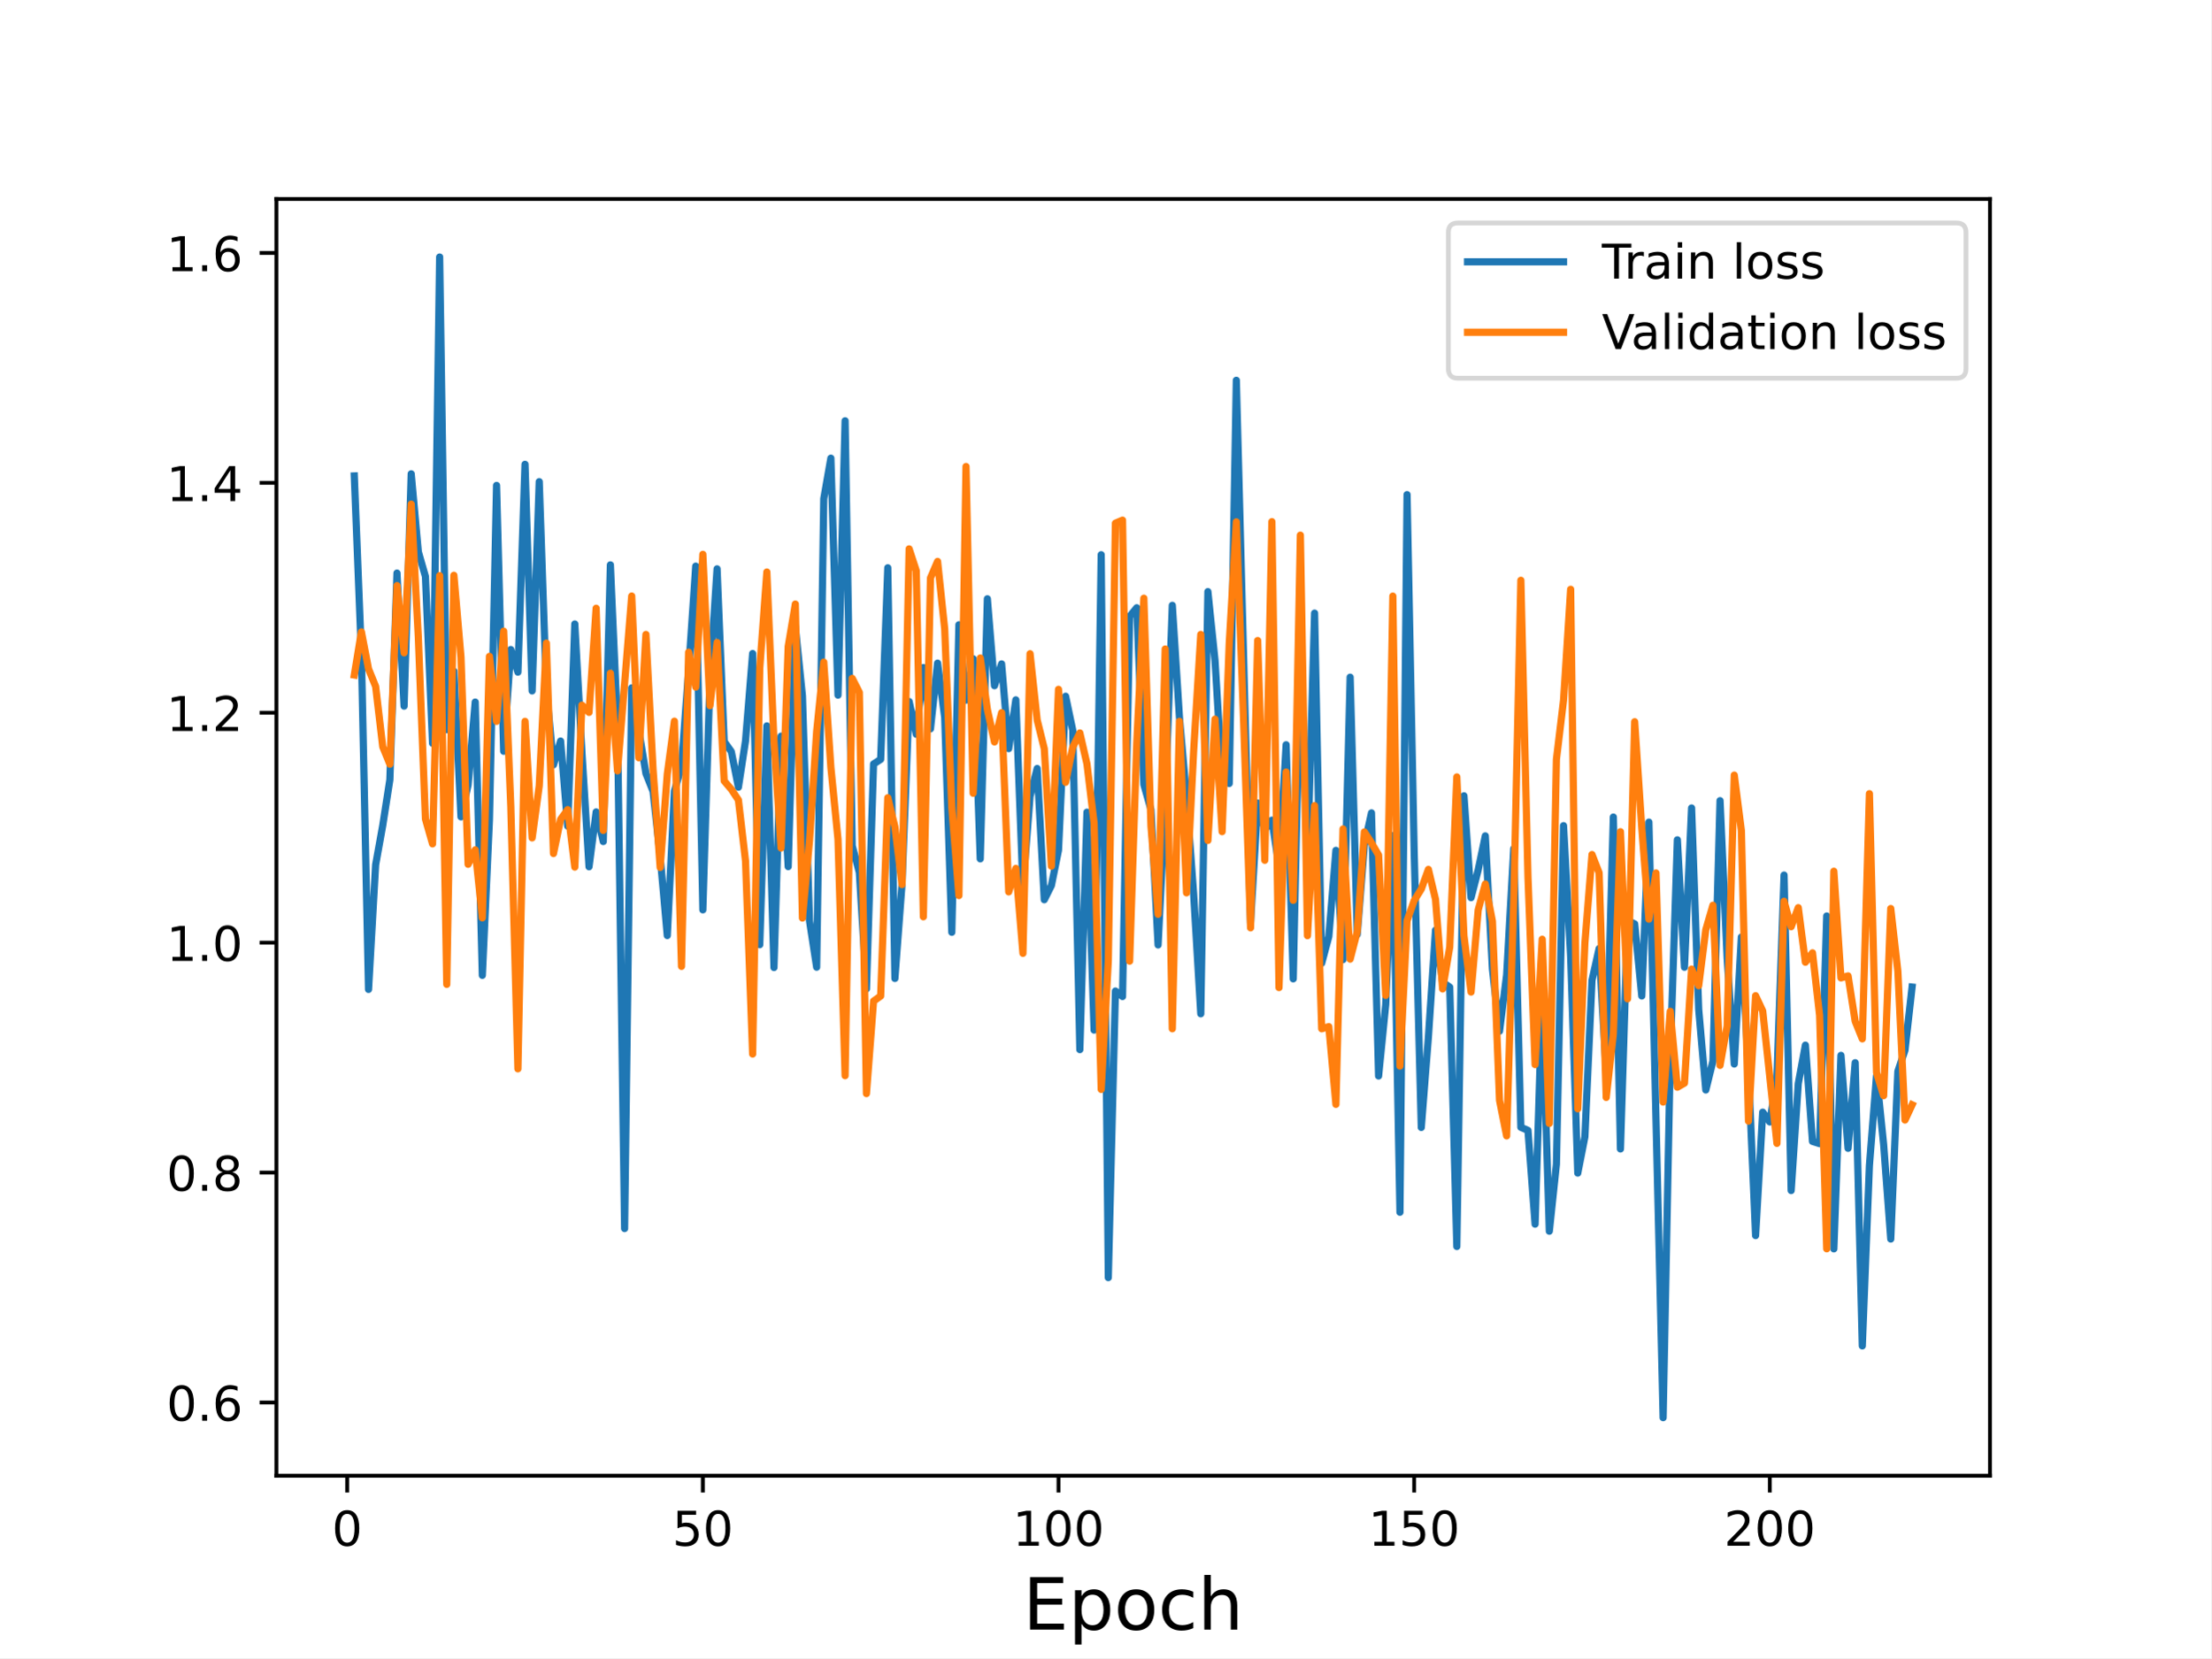
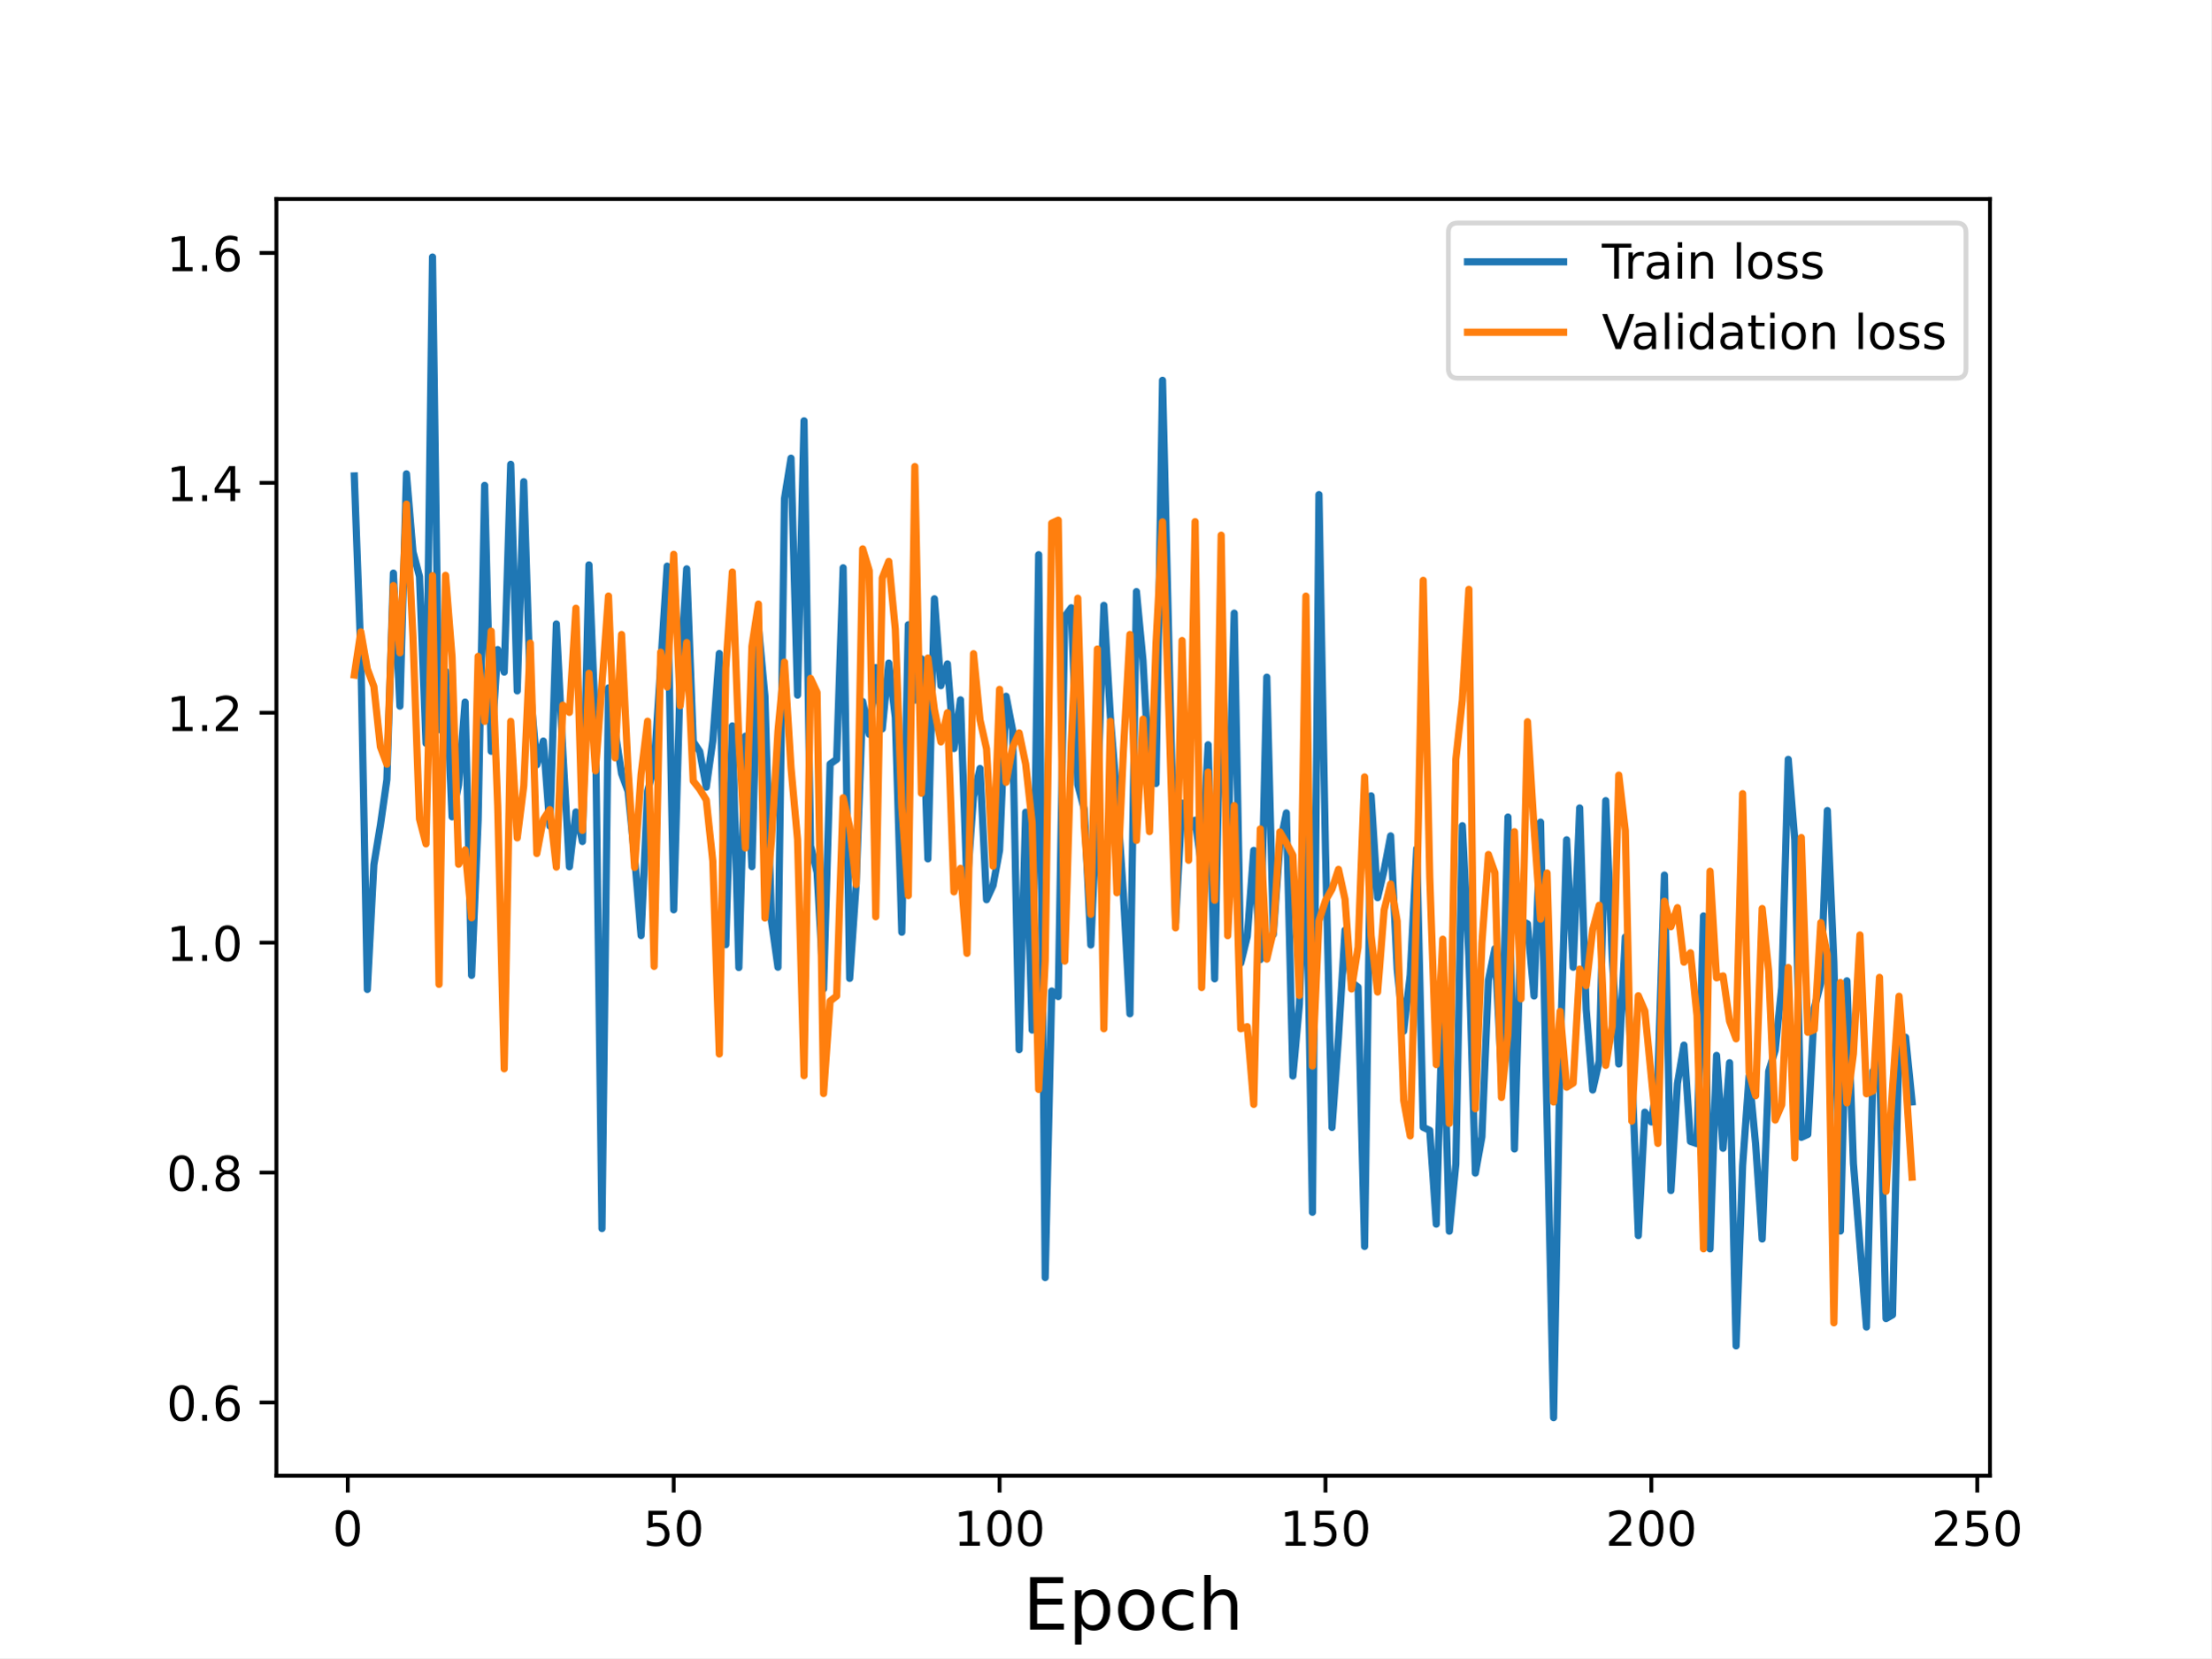
<svg xmlns="http://www.w3.org/2000/svg" xmlns:xlink="http://www.w3.org/1999/xlink" height="345.6pt" version="1.1" viewBox="0 0 460.8 345.6" width="460.8pt">
  <defs>
    <style type="text/css">*{stroke-linecap:butt;stroke-linejoin:round;}</style>
  </defs>
  <g id="figure_1">
    <g id="patch_1">
      <path d="M 0 345.6  L 460.8 345.6  L 460.8 0  L 0 0  z " style="fill:#ffffff;" />
    </g>
    <g id="axes_1">
      <g id="patch_2">
        <path d="M 57.6 307.584  L 414.72 307.584  L 414.72 41.472  L 57.6 41.472  z " style="fill:#ffffff;" />
      </g>
      <g id="matplotlib.axis_1">
        <g id="xtick_1">
          <g id="line2d_1">
            <defs>
-               <path d="M 0 0  L 0 3.5  " id="mcaf78145c6" style="stroke:#000000;stroke-width:0.8;" />
-             </defs>
-             <g>
-               <use style="stroke:#000000;stroke-width:0.8;" x="72.35" xlink:href="#mcaf78145c6" y="307.584" />
+               <path d="M 0 0  L 0 3.5  " id="m0c6d30022c" style="stroke:#000000;stroke-width:0.8;" />
+             </defs>
+             <g>
+               <use style="stroke:#000000;stroke-width:0.8;" x="72.474" xlink:href="#m0c6d30022c" y="307.584" />
            </g>
          </g>
          <g id="text_1">
-             <g transform="translate(69.16904 322.1824)scale(0.1 -0.1)">
+             <g transform="translate(69.29309 322.1824)scale(0.1 -0.1)">
              <defs>
                <path d="M 2034 4250  Q 1547 4250 1301 3770  Q 1056 3291 1056 2328  Q 1056 1369 1301 889  Q 1547 409 2034 409  Q 2525 409 2770 889  Q 3016 1369 3016 2328  Q 3016 3291 2770 3770  Q 2525 4250 2034 4250  z M 2034 4750  Q 2819 4750 3233 4129  Q 3647 3509 3647 2328  Q 3647 1150 3233 529  Q 2819 -91 2034 -91  Q 1250 -91 836 529  Q 422 1150 422 2328  Q 422 3509 836 4129  Q 1250 4750 2034 4750  z " id="DejaVuSans-30" transform="scale(0.015625)" />
              </defs>
              <use xlink:href="#DejaVuSans-30" />
            </g>
          </g>
        </g>
        <g id="xtick_2">
          <g id="line2d_2">
            <g>
-               <use style="stroke:#000000;stroke-width:0.8;" x="146.472" xlink:href="#mcaf78145c6" y="307.584" />
+               <use style="stroke:#000000;stroke-width:0.8;" x="140.394" xlink:href="#m0c6d30022c" y="307.584" />
            </g>
          </g>
          <g id="text_2">
-             <g transform="translate(140.1098 322.1824)scale(0.1 -0.1)">
+             <g transform="translate(134.0312 322.1824)scale(0.1 -0.1)">
              <defs>
                <path d="M 691 4666  L 3169 4666  L 3169 4134  L 1269 4134  L 1269 2991  Q 1406 3038 1543 3061  Q 1681 3084 1819 3084  Q 2600 3084 3056 2656  Q 3513 2228 3513 1497  Q 3513 744 3044 326  Q 2575 -91 1722 -91  Q 1428 -91 1123 -41  Q 819 9 494 109  L 494 744  Q 775 591 1075 516  Q 1375 441 1709 441  Q 2250 441 2565 725  Q 2881 1009 2881 1497  Q 2881 1984 2565 2268  Q 2250 2553 1709 2553  Q 1456 2553 1204 2497  Q 953 2441 691 2322  L 691 4666  z " id="DejaVuSans-35" transform="scale(0.015625)" />
              </defs>
              <use xlink:href="#DejaVuSans-35" />
              <use x="63.623" xlink:href="#DejaVuSans-30" />
            </g>
          </g>
        </g>
        <g id="xtick_3">
          <g id="line2d_3">
            <g>
-               <use style="stroke:#000000;stroke-width:0.8;" x="220.594" xlink:href="#mcaf78145c6" y="307.584" />
+               <use style="stroke:#000000;stroke-width:0.8;" x="208.313" xlink:href="#m0c6d30022c" y="307.584" />
            </g>
          </g>
          <g id="text_3">
-             <g transform="translate(211.0506 322.1824)scale(0.1 -0.1)">
+             <g transform="translate(198.7693 322.1824)scale(0.1 -0.1)">
              <defs>
                <path d="M 794 531  L 1825 531  L 1825 4091  L 703 3866  L 703 4441  L 1819 4666  L 2450 4666  L 2450 531  L 3481 531  L 3481 0  L 794 0  L 794 531  z " id="DejaVuSans-31" transform="scale(0.015625)" />
              </defs>
              <use xlink:href="#DejaVuSans-31" />
              <use x="63.623" xlink:href="#DejaVuSans-30" />
              <use x="127.246" xlink:href="#DejaVuSans-30" />
            </g>
          </g>
        </g>
        <g id="xtick_4">
          <g id="line2d_4">
            <g>
-               <use style="stroke:#000000;stroke-width:0.8;" x="294.716" xlink:href="#mcaf78145c6" y="307.584" />
+               <use style="stroke:#000000;stroke-width:0.8;" x="276.232" xlink:href="#m0c6d30022c" y="307.584" />
            </g>
          </g>
          <g id="text_4">
-             <g transform="translate(285.1727 322.1824)scale(0.1 -0.1)">
+             <g transform="translate(266.6887 322.1824)scale(0.1 -0.1)">
              <use xlink:href="#DejaVuSans-31" />
              <use x="63.623" xlink:href="#DejaVuSans-35" />
              <use x="127.246" xlink:href="#DejaVuSans-30" />
            </g>
          </g>
        </g>
        <g id="xtick_5">
          <g id="line2d_5">
            <g>
-               <use style="stroke:#000000;stroke-width:0.8;" x="368.838" xlink:href="#mcaf78145c6" y="307.584" />
+               <use style="stroke:#000000;stroke-width:0.8;" x="344.152" xlink:href="#m0c6d30022c" y="307.584" />
            </g>
          </g>
          <g id="text_5">
-             <g transform="translate(359.2947 322.1824)scale(0.1 -0.1)">
+             <g transform="translate(334.608 322.1824)scale(0.1 -0.1)">
              <defs>
                <path d="M 1228 531  L 3431 531  L 3431 0  L 469 0  L 469 531  Q 828 903 1448 1529  Q 2069 2156 2228 2338  Q 2531 2678 2651 2914  Q 2772 3150 2772 3378  Q 2772 3750 2511 3984  Q 2250 4219 1831 4219  Q 1534 4219 1204 4116  Q 875 4013 500 3803  L 500 4441  Q 881 4594 1212 4672  Q 1544 4750 1819 4750  Q 2544 4750 2975 4387  Q 3406 4025 3406 3419  Q 3406 3131 3298 2873  Q 3191 2616 2906 2266  Q 2828 2175 2409 1742  Q 1991 1309 1228 531  z " id="DejaVuSans-32" transform="scale(0.015625)" />
              </defs>
              <use xlink:href="#DejaVuSans-32" />
              <use x="63.623" xlink:href="#DejaVuSans-30" />
              <use x="127.246" xlink:href="#DejaVuSans-30" />
            </g>
          </g>
        </g>
-         <g id="text_6">
+         <g id="xtick_6">
+           <g id="line2d_6">
+             <g>
+               <use style="stroke:#000000;stroke-width:0.8;" x="412.071" xlink:href="#m0c6d30022c" y="307.584" />
+             </g>
+           </g>
+           <g id="text_6">
+             <g transform="translate(402.5274 322.1824)scale(0.1 -0.1)">
+               <use xlink:href="#DejaVuSans-32" />
+               <use x="63.623" xlink:href="#DejaVuSans-35" />
+               <use x="127.246" xlink:href="#DejaVuSans-30" />
+             </g>
+           </g>
+         </g>
+         <g id="text_7">
          <g transform="translate(213.1936 339.6598)scale(0.15 -0.15)">
            <defs>
              <path d="M 628 4666  L 3578 4666  L 3578 4134  L 1259 4134  L 1259 2753  L 3481 2753  L 3481 2222  L 1259 2222  L 1259 531  L 3634 531  L 3634 0  L 628 0  L 628 4666  z " id="DejaVuSans-45" transform="scale(0.015625)" />
              <path d="M 1159 525  L 1159 -1331  L 581 -1331  L 581 3500  L 1159 3500  L 1159 2969  Q 1341 3281 1617 3432  Q 1894 3584 2278 3584  Q 2916 3584 3314 3078  Q 3713 2572 3713 1747  Q 3713 922 3314 415  Q 2916 -91 2278 -91  Q 1894 -91 1617 61  Q 1341 213 1159 525  z M 3116 1747  Q 3116 2381 2855 2742  Q 2594 3103 2138 3103  Q 1681 3103 1420 2742  Q 1159 2381 1159 1747  Q 1159 1113 1420 752  Q 1681 391 2138 391  Q 2594 391 2855 752  Q 3116 1113 3116 1747  z " id="DejaVuSans-70" transform="scale(0.015625)" />
              <path d="M 1959 3097  Q 1497 3097 1228 2736  Q 959 2375 959 1747  Q 959 1119 1226 758  Q 1494 397 1959 397  Q 2419 397 2687 759  Q 2956 1122 2956 1747  Q 2956 2369 2687 2733  Q 2419 3097 1959 3097  z M 1959 3584  Q 2709 3584 3137 3096  Q 3566 2609 3566 1747  Q 3566 888 3137 398  Q 2709 -91 1959 -91  Q 1206 -91 779 398  Q 353 888 353 1747  Q 353 2609 779 3096  Q 1206 3584 1959 3584  z " id="DejaVuSans-6f" transform="scale(0.015625)" />
              <path d="M 3122 3366  L 3122 2828  Q 2878 2963 2633 3030  Q 2388 3097 2138 3097  Q 1578 3097 1268 2742  Q 959 2388 959 1747  Q 959 1106 1268 751  Q 1578 397 2138 397  Q 2388 397 2633 464  Q 2878 531 3122 666  L 3122 134  Q 2881 22 2623 -34  Q 2366 -91 2075 -91  Q 1284 -91 818 406  Q 353 903 353 1747  Q 353 2603 823 3093  Q 1294 3584 2113 3584  Q 2378 3584 2631 3529  Q 2884 3475 3122 3366  z " id="DejaVuSans-63" transform="scale(0.015625)" />
              <path d="M 3513 2113  L 3513 0  L 2938 0  L 2938 2094  Q 2938 2591 2744 2837  Q 2550 3084 2163 3084  Q 1697 3084 1428 2787  Q 1159 2491 1159 1978  L 1159 0  L 581 0  L 581 4863  L 1159 4863  L 1159 2956  Q 1366 3272 1645 3428  Q 1925 3584 2291 3584  Q 2894 3584 3203 3211  Q 3513 2838 3513 2113  z " id="DejaVuSans-68" transform="scale(0.015625)" />
            </defs>
            <use xlink:href="#DejaVuSans-45" />
            <use x="63.184" xlink:href="#DejaVuSans-70" />
            <use x="126.66" xlink:href="#DejaVuSans-6f" />
            <use x="187.842" xlink:href="#DejaVuSans-63" />
            <use x="242.822" xlink:href="#DejaVuSans-68" />
          </g>
        </g>
      </g>
      <g id="matplotlib.axis_2">
        <g id="ytick_1">
-           <g id="line2d_6">
-             <defs>
-               <path d="M 0 0  L -3.5 0  " id="m9e396f03b7" style="stroke:#000000;stroke-width:0.8;" />
-             </defs>
-             <g>
-               <use style="stroke:#000000;stroke-width:0.8;" x="57.6" xlink:href="#m9e396f03b7" y="292.327" />
-             </g>
-           </g>
-           <g id="text_7">
+           <g id="line2d_7">
+             <defs>
+               <path d="M 0 0  L -3.5 0  " id="maf9f8a36a4" style="stroke:#000000;stroke-width:0.8;" />
+             </defs>
+             <g>
+               <use style="stroke:#000000;stroke-width:0.8;" x="57.6" xlink:href="#maf9f8a36a4" y="292.327" />
+             </g>
+           </g>
+           <g id="text_8">
            <g transform="translate(34.69687 296.1257)scale(0.1 -0.1)">
              <defs>
                <path d="M 684 794  L 1344 794  L 1344 0  L 684 0  L 684 794  z " id="DejaVuSans-2e" transform="scale(0.015625)" />
                <path d="M 2113 2584  Q 1688 2584 1439 2293  Q 1191 2003 1191 1497  Q 1191 994 1439 701  Q 1688 409 2113 409  Q 2538 409 2786 701  Q 3034 994 3034 1497  Q 3034 2003 2786 2293  Q 2538 2584 2113 2584  z M 3366 4563  L 3366 3988  Q 3128 4100 2886 4159  Q 2644 4219 2406 4219  Q 1781 4219 1451 3797  Q 1122 3375 1075 2522  Q 1259 2794 1537 2939  Q 1816 3084 2150 3084  Q 2853 3084 3261 2657  Q 3669 2231 3669 1497  Q 3669 778 3244 343  Q 2819 -91 2113 -91  Q 1303 -91 875 529  Q 447 1150 447 2328  Q 447 3434 972 4092  Q 1497 4750 2381 4750  Q 2619 4750 2861 4703  Q 3103 4656 3366 4563  z " id="DejaVuSans-36" transform="scale(0.015625)" />
              </defs>
              <use xlink:href="#DejaVuSans-30" />
              <use x="63.623" xlink:href="#DejaVuSans-2e" />
              <use x="95.41" xlink:href="#DejaVuSans-36" />
            </g>
          </g>
        </g>
        <g id="ytick_2">
-           <g id="line2d_7">
-             <g>
-               <use style="stroke:#000000;stroke-width:0.8;" x="57.6" xlink:href="#m9e396f03b7" y="244.404" />
-             </g>
-           </g>
-           <g id="text_8">
+           <g id="line2d_8">
+             <g>
+               <use style="stroke:#000000;stroke-width:0.8;" x="57.6" xlink:href="#maf9f8a36a4" y="244.404" />
+             </g>
+           </g>
+           <g id="text_9">
            <g transform="translate(34.69687 248.2033)scale(0.1 -0.1)">
              <defs>
                <path d="M 2034 2216  Q 1584 2216 1326 1975  Q 1069 1734 1069 1313  Q 1069 891 1326 650  Q 1584 409 2034 409  Q 2484 409 2743 651  Q 3003 894 3003 1313  Q 3003 1734 2745 1975  Q 2488 2216 2034 2216  z M 1403 2484  Q 997 2584 770 2862  Q 544 3141 544 3541  Q 544 4100 942 4425  Q 1341 4750 2034 4750  Q 2731 4750 3128 4425  Q 3525 4100 3525 3541  Q 3525 3141 3298 2862  Q 3072 2584 2669 2484  Q 3125 2378 3379 2068  Q 3634 1759 3634 1313  Q 3634 634 3220 271  Q 2806 -91 2034 -91  Q 1263 -91 848 271  Q 434 634 434 1313  Q 434 1759 690 2068  Q 947 2378 1403 2484  z M 1172 3481  Q 1172 3119 1398 2916  Q 1625 2713 2034 2713  Q 2441 2713 2670 2916  Q 2900 3119 2900 3481  Q 2900 3844 2670 4047  Q 2441 4250 2034 4250  Q 1625 4250 1398 4047  Q 1172 3844 1172 3481  z " id="DejaVuSans-38" transform="scale(0.015625)" />
              </defs>
              <use xlink:href="#DejaVuSans-30" />
              <use x="63.623" xlink:href="#DejaVuSans-2e" />
              <use x="95.41" xlink:href="#DejaVuSans-38" />
            </g>
          </g>
        </g>
        <g id="ytick_3">
-           <g id="line2d_8">
-             <g>
-               <use style="stroke:#000000;stroke-width:0.8;" x="57.6" xlink:href="#m9e396f03b7" y="196.482" />
-             </g>
-           </g>
-           <g id="text_9">
+           <g id="line2d_9">
+             <g>
+               <use style="stroke:#000000;stroke-width:0.8;" x="57.6" xlink:href="#maf9f8a36a4" y="196.482" />
+             </g>
+           </g>
+           <g id="text_10">
            <g transform="translate(34.69687 200.2809)scale(0.1 -0.1)">
              <use xlink:href="#DejaVuSans-31" />
              <use x="63.623" xlink:href="#DejaVuSans-2e" />
              <use x="95.41" xlink:href="#DejaVuSans-30" />
            </g>
          </g>
        </g>
        <g id="ytick_4">
-           <g id="line2d_9">
-             <g>
-               <use style="stroke:#000000;stroke-width:0.8;" x="57.6" xlink:href="#m9e396f03b7" y="148.559" />
-             </g>
-           </g>
-           <g id="text_10">
+           <g id="line2d_10">
+             <g>
+               <use style="stroke:#000000;stroke-width:0.8;" x="57.6" xlink:href="#maf9f8a36a4" y="148.559" />
+             </g>
+           </g>
+           <g id="text_11">
            <g transform="translate(34.69687 152.3585)scale(0.1 -0.1)">
              <use xlink:href="#DejaVuSans-31" />
              <use x="63.623" xlink:href="#DejaVuSans-2e" />
              <use x="95.41" xlink:href="#DejaVuSans-32" />
            </g>
          </g>
        </g>
        <g id="ytick_5">
-           <g id="line2d_10">
-             <g>
-               <use style="stroke:#000000;stroke-width:0.8;" x="57.6" xlink:href="#m9e396f03b7" y="100.637" />
-             </g>
-           </g>
-           <g id="text_11">
+           <g id="line2d_11">
+             <g>
+               <use style="stroke:#000000;stroke-width:0.8;" x="57.6" xlink:href="#maf9f8a36a4" y="100.637" />
+             </g>
+           </g>
+           <g id="text_12">
            <g transform="translate(34.69687 104.4361)scale(0.1 -0.1)">
              <defs>
                <path d="M 2419 4116  L 825 1625  L 2419 1625  L 2419 4116  z M 2253 4666  L 3047 4666  L 3047 1625  L 3713 1625  L 3713 1100  L 3047 1100  L 3047 0  L 2419 0  L 2419 1100  L 313 1100  L 313 1709  L 2253 4666  z " id="DejaVuSans-34" transform="scale(0.015625)" />
              </defs>
              <use xlink:href="#DejaVuSans-31" />
              <use x="63.623" xlink:href="#DejaVuSans-2e" />
              <use x="95.41" xlink:href="#DejaVuSans-34" />
            </g>
          </g>
        </g>
        <g id="ytick_6">
-           <g id="line2d_11">
-             <g>
-               <use style="stroke:#000000;stroke-width:0.8;" x="57.6" xlink:href="#m9e396f03b7" y="52.715" />
-             </g>
-           </g>
-           <g id="text_12">
+           <g id="line2d_12">
+             <g>
+               <use style="stroke:#000000;stroke-width:0.8;" x="57.6" xlink:href="#maf9f8a36a4" y="52.715" />
+             </g>
+           </g>
+           <g id="text_13">
            <g transform="translate(34.69687 56.51372)scale(0.1 -0.1)">
              <use xlink:href="#DejaVuSans-31" />
              <use x="63.623" xlink:href="#DejaVuSans-2e" />
              <use x="95.41" xlink:href="#DejaVuSans-36" />
            </g>
          </g>
        </g>
      </g>
-       <g id="line2d_12">
-         <path clip-path="url(#p36fdf36562)" d="M 73.833 99.199  L 75.315 136.389  L 76.798 206.227  L 78.28 180.244  L 79.762 172.025  L 81.245 162.519  L 82.727 119.448  L 84.21 147.181  L 85.692 98.758  L 87.175 114.994  L 88.657 120.156  L 90.14 154.933  L 91.622 53.568  L 93.104 152.096  L 94.587 139.9  L 96.069 170.253  L 97.552 163.58  L 99.034 146.33  L 100.517 203.297  L 101.999 170.89  L 103.482 101.171  L 104.964 156.588  L 106.446 135.384  L 107.929 140.092  L 109.411 96.773  L 110.894 144.006  L 112.376 100.39  L 113.859 143.692  L 115.341 159.413  L 116.824 154.457  L 118.306 172.186  L 119.788 130.053  L 121.271 156.764  L 122.753 180.659  L 124.236 169.236  L 125.718 175.401  L 127.201 117.735  L 128.683 151.168  L 130.165 256.072  L 131.648 143.375  L 134.613 161.225  L 136.095 164.94  L 137.578 178.534  L 139.06 195  L 140.543 164.91  L 142.025 159.707  L 143.507 139.644  L 144.99 117.999  L 146.472 189.637  L 147.955 141.279  L 149.437 118.563  L 150.92 154.566  L 152.402 156.645  L 153.885 164.077  L 155.367 154.414  L 156.849 136.211  L 158.332 196.907  L 159.814 151.298  L 161.297 201.668  L 162.779 153.437  L 164.262 180.63  L 165.744 130.524  L 167.227 145.077  L 168.709 191.96  L 170.191 201.599  L 171.674 103.938  L 173.156 95.498  L 174.639 144.886  L 176.121 87.704  L 177.604 176.286  L 179.086 181.843  L 180.568 206.121  L 182.051 159.238  L 183.533 158.272  L 185.016 118.343  L 186.498 203.94  L 187.981 184.276  L 189.463 146.216  L 190.946 153.043  L 192.428 139.136  L 193.91 151.916  L 195.393 138.209  L 196.875 149.507  L 198.358 194.315  L 199.84 130.217  L 201.323 145.925  L 202.805 137.308  L 204.288 179.014  L 205.77 124.805  L 207.252 142.921  L 208.735 138.375  L 210.217 156.034  L 211.7 145.869  L 213.182 184.969  L 214.665 165.997  L 216.147 160.173  L 217.629 187.536  L 219.112 184.561  L 220.594 177.207  L 222.077 145.121  L 223.559 152.196  L 225.042 218.778  L 226.524 169.283  L 228.007 214.699  L 229.489 115.617  L 230.971 266.295  L 232.454 206.564  L 233.936 207.712  L 235.419 128.495  L 236.901 126.67  L 238.384 163.532  L 239.866 168.754  L 241.349 196.958  L 242.831 167.036  L 244.313 126.166  L 245.796 149.439  L 247.278 166.227  L 248.761 186.348  L 250.243 211.306  L 251.726 123.308  L 253.208 137.641  L 254.691 162.007  L 256.173 163.303  L 257.655 79.261  L 260.62 192.372  L 262.103 167.379  L 263.585 172.959  L 265.068 170.945  L 266.55 180.639  L 268.032 155.226  L 269.515 204.019  L 270.997 135.634  L 272.48 179.423  L 273.962 127.793  L 275.445 200.761  L 276.927 195.204  L 278.41 177.243  L 279.892 200.016  L 281.374 141.143  L 282.857 194.778  L 284.339 176.134  L 285.822 169.429  L 287.304 224.271  L 288.787 209.374  L 290.269 174.156  L 291.752 252.675  L 293.234 103.092  L 294.716 177.498  L 296.199 235.005  L 297.681 216.166  L 299.164 193.874  L 300.646 204.71  L 302.129 205.75  L 303.611 259.81  L 305.093 165.874  L 306.576 187.102  L 308.058 181.323  L 309.541 174.224  L 311.023 201.973  L 312.506 214.926  L 313.988 203.205  L 315.471 176.887  L 316.953 234.971  L 318.435 235.609  L 319.918 255.149  L 321.4 207.679  L 322.883 256.627  L 324.365 242.645  L 325.848 172.095  L 327.33 199.355  L 328.813 244.509  L 330.295 236.949  L 331.777 204.327  L 333.26 197.717  L 334.742 223.759  L 336.225 170.296  L 337.707 239.483  L 339.19 191.867  L 340.672 192.568  L 342.155 207.593  L 343.637 171.355  L 346.602 295.488  L 348.084 220.401  L 349.567 175.044  L 351.049 201.606  L 352.532 168.407  L 354.014 210.369  L 355.496 227.189  L 356.979 221.171  L 358.461 166.878  L 359.944 199.709  L 361.426 221.775  L 362.909 195.311  L 364.391 223.444  L 365.874 257.539  L 367.356 231.806  L 368.838 233.852  L 370.321 224.596  L 371.803 182.392  L 373.286 248.149  L 374.768 225.845  L 376.251 217.842  L 377.733 237.91  L 379.216 238.378  L 380.698 190.918  L 382.18 260.306  L 383.663 219.973  L 385.145 239.346  L 386.628 221.503  L 388.11 280.531  L 389.593 242.923  L 391.075 224.183  L 392.558 238.544  L 394.04 258.254  L 395.522 223.302  L 397.005 218.898  L 398.487 205.736  L 398.487 205.736  " style="fill:none;stroke:#1f77b4;stroke-linecap:square;stroke-width:1.5;" />
-       </g>
      <g id="line2d_13">
-         <path clip-path="url(#p36fdf36562)" d="M 73.833 140.692  L 75.315 131.7  L 76.798 139.421  L 78.28 143.078  L 79.762 155.649  L 81.245 159.283  L 82.727 122.056  L 84.21 136.072  L 85.692 105.079  L 87.175 132.767  L 88.657 170.698  L 90.14 175.888  L 91.622 119.978  L 93.104 205.173  L 94.587 119.907  L 96.069 136.983  L 97.552 180.144  L 99.034 177.139  L 100.517 191.305  L 101.999 136.808  L 103.482 150.351  L 104.964 131.552  L 106.446 168.038  L 107.929 222.777  L 109.411 150.351  L 110.894 174.647  L 112.376 163.796  L 113.859 134.038  L 115.341 177.905  L 116.824 170.784  L 118.306 168.748  L 119.788 180.731  L 121.271 146.969  L 122.753 148.484  L 124.236 126.773  L 125.718 173.084  L 127.201 140.327  L 128.683 160.663  L 131.648 124.234  L 133.13 157.944  L 134.613 132.24  L 136.095 160.311  L 137.578 180.809  L 139.06 161.37  L 140.543 150.319  L 142.025 201.424  L 143.507 135.932  L 144.99 143.209  L 146.472 115.536  L 147.955 147.084  L 149.437 133.911  L 150.92 162.77  L 152.402 164.51  L 153.885 166.741  L 155.367 179.458  L 156.849 219.693  L 158.332 139.283  L 159.814 119.22  L 161.297 154.514  L 162.779 176.739  L 164.262 134.732  L 165.744 125.906  L 167.227 191.347  L 168.709 175.155  L 170.191 152.449  L 171.674 137.999  L 173.156 159.947  L 174.639 174.937  L 176.121 224.21  L 177.604 141.391  L 179.086 144.324  L 180.568 227.939  L 182.051 208.66  L 183.533 207.602  L 185.016 166.276  L 186.498 172.314  L 187.981 184.38  L 189.463 114.4  L 190.946 118.95  L 192.428 191.085  L 193.91 120.474  L 195.393 117.01  L 196.875 131.076  L 198.358 168.214  L 199.84 186.665  L 201.323 97.232  L 202.805 165.335  L 204.288 137.151  L 205.77 147.867  L 207.252 154.643  L 208.735 148.55  L 210.217 185.893  L 211.7 180.999  L 213.182 198.708  L 214.665 136.251  L 216.147 150.052  L 217.629 156.047  L 219.112 180.537  L 220.594 143.679  L 222.077 163.053  L 223.559 155.739  L 225.042 152.76  L 226.524 159.226  L 228.007 171.513  L 229.489 227.069  L 230.971 200.31  L 232.454 109.045  L 233.936 108.413  L 235.419 200.333  L 236.901 154.858  L 238.384 124.684  L 239.866 172.183  L 241.349 190.565  L 242.831 135.272  L 244.313 214.427  L 245.796 150.344  L 247.278 186.093  L 248.761 156.488  L 250.243 132.238  L 251.726 175.173  L 253.208 149.897  L 254.691 173.341  L 256.173 134.13  L 257.655 108.767  L 259.138 149.389  L 260.62 193.395  L 262.103 133.503  L 263.585 179.313  L 265.068 108.726  L 266.55 205.846  L 268.032 160.924  L 269.515 187.649  L 270.997 111.543  L 272.48 195.027  L 273.962 167.917  L 275.445 214.432  L 276.927 213.983  L 278.41 230.188  L 279.892 172.777  L 281.374 199.917  L 282.857 194.154  L 284.339 173.398  L 285.822 175.68  L 287.304 178.235  L 288.787 207.479  L 290.269 124.247  L 291.752 222.2  L 293.234 191.93  L 294.716 187.718  L 296.199 185.323  L 297.681 181.205  L 299.164 187.445  L 300.646 206.13  L 302.129 197.412  L 303.611 161.933  L 305.093 195.026  L 306.576 206.775  L 308.058 189.686  L 309.541 184.251  L 311.023 192.008  L 312.506 229.358  L 313.988 236.759  L 315.471 187.84  L 316.953 120.949  L 318.435 182.814  L 319.918 221.896  L 321.4 195.766  L 322.883 234.157  L 324.365 158.258  L 325.848 145.946  L 327.33 122.828  L 328.813 231.103  L 330.295 196.582  L 331.777 178.11  L 333.26 181.917  L 334.742 228.744  L 336.225 215.529  L 337.707 173.351  L 339.19 208.193  L 340.672 150.429  L 342.155 172.575  L 343.637 191.58  L 345.119 181.959  L 346.602 229.706  L 348.084 210.794  L 349.567 226.609  L 351.049 225.755  L 352.532 201.992  L 354.014 205.453  L 355.496 193.779  L 356.979 188.68  L 358.461 222.062  L 359.944 213.834  L 361.426 161.556  L 362.909 173.097  L 364.391 233.682  L 365.874 207.539  L 367.356 210.719  L 370.321 238.319  L 371.803 187.856  L 373.286 193.156  L 374.768 189.182  L 376.251 200.555  L 377.733 198.596  L 379.216 211.638  L 380.698 260.292  L 382.18 181.592  L 383.663 203.824  L 385.145 203.408  L 386.628 212.859  L 388.11 216.53  L 389.593 165.424  L 391.075 223.58  L 392.558 228.375  L 394.04 189.364  L 395.522 202.441  L 397.005 233.454  L 398.487 230.277  L 398.487 230.277  " style="fill:none;stroke:#ff7f0e;stroke-linecap:square;stroke-width:1.5;" />
+         <path clip-path="url(#p4b36bc88ec)" d="M 73.833 99.199  L 75.191 136.389  L 76.55 206.227  L 77.908 180.244  L 79.266 172.025  L 80.625 162.519  L 81.983 119.448  L 83.341 147.181  L 84.7 98.758  L 86.058 114.994  L 87.417 120.156  L 88.775 154.933  L 90.133 53.568  L 91.492 152.096  L 92.85 139.9  L 94.209 170.253  L 95.567 163.58  L 96.925 146.33  L 98.284 203.297  L 99.642 170.89  L 101 101.171  L 102.359 156.588  L 103.717 135.384  L 105.076 140.092  L 106.434 96.773  L 107.792 144.006  L 109.151 100.39  L 110.509 143.692  L 111.868 159.413  L 113.226 154.457  L 114.584 172.186  L 115.943 130.053  L 117.301 156.764  L 118.66 180.659  L 120.018 169.236  L 121.376 175.401  L 122.735 117.735  L 124.093 151.168  L 125.451 256.072  L 126.81 143.375  L 129.527 161.225  L 130.885 164.94  L 132.243 178.534  L 133.602 195  L 134.96 164.91  L 136.319 159.707  L 139.035 117.999  L 140.394 189.637  L 141.752 141.279  L 143.11 118.563  L 144.469 154.566  L 145.827 156.645  L 147.186 164.077  L 148.544 154.414  L 149.902 136.211  L 151.261 196.907  L 152.619 151.298  L 153.978 201.668  L 155.336 153.437  L 156.694 180.63  L 158.053 130.524  L 159.411 145.077  L 160.77 191.96  L 162.128 201.599  L 163.486 103.938  L 164.845 95.498  L 166.203 144.886  L 167.561 87.704  L 168.92 176.286  L 170.278 181.843  L 171.637 206.121  L 172.995 159.238  L 174.353 158.272  L 175.712 118.343  L 177.07 203.94  L 178.429 184.276  L 179.787 146.216  L 181.145 153.043  L 182.504 139.136  L 183.862 151.916  L 185.22 138.209  L 186.579 149.507  L 187.937 194.315  L 189.296 130.217  L 190.654 145.925  L 192.012 137.308  L 193.371 179.014  L 194.729 124.805  L 196.088 142.921  L 197.446 138.375  L 198.804 156.034  L 200.163 145.869  L 201.521 184.969  L 202.88 165.997  L 204.238 160.173  L 205.596 187.536  L 206.955 184.561  L 208.313 177.207  L 209.671 145.121  L 211.03 152.196  L 212.388 218.778  L 213.747 169.283  L 215.105 214.699  L 216.463 115.617  L 217.822 266.295  L 219.18 206.564  L 220.539 207.712  L 221.897 128.495  L 223.255 126.67  L 224.614 163.532  L 225.972 168.754  L 227.33 196.958  L 228.689 167.036  L 230.047 126.166  L 231.406 149.439  L 232.764 166.227  L 234.122 186.348  L 235.481 211.306  L 236.839 123.308  L 238.198 137.641  L 239.556 162.007  L 240.914 163.303  L 242.273 79.261  L 244.99 192.372  L 246.348 167.379  L 247.706 172.959  L 249.065 170.945  L 250.423 180.639  L 251.781 155.226  L 253.14 204.019  L 254.498 135.634  L 255.857 179.423  L 257.215 127.793  L 258.573 200.761  L 259.932 195.204  L 261.29 177.243  L 262.649 200.016  L 264.007 141.143  L 265.365 194.778  L 266.724 176.134  L 268.082 169.429  L 269.44 224.271  L 270.799 209.374  L 272.157 174.156  L 273.516 252.675  L 274.874 103.092  L 276.232 177.498  L 277.591 235.005  L 278.949 216.166  L 280.308 193.874  L 281.666 204.71  L 283.024 205.75  L 284.383 259.81  L 285.741 165.874  L 287.1 187.102  L 288.458 181.323  L 289.816 174.224  L 291.175 201.973  L 292.533 214.926  L 293.891 203.205  L 295.25 176.887  L 296.608 234.971  L 297.967 235.609  L 299.325 255.149  L 300.683 207.679  L 302.042 256.627  L 303.4 242.645  L 304.759 172.095  L 306.117 199.355  L 307.475 244.509  L 308.834 236.949  L 310.192 204.327  L 311.55 197.717  L 312.909 223.759  L 314.267 170.296  L 315.626 239.483  L 316.984 191.867  L 318.342 192.568  L 319.701 207.593  L 321.059 171.355  L 323.776 295.488  L 325.134 220.401  L 326.493 175.044  L 327.851 201.606  L 329.21 168.407  L 330.568 210.369  L 331.926 227.189  L 333.285 221.171  L 334.643 166.878  L 336.001 199.709  L 337.36 221.775  L 338.718 195.311  L 340.077 223.444  L 341.435 257.539  L 342.793 231.806  L 344.152 233.852  L 345.51 224.596  L 346.869 182.392  L 348.227 248.149  L 349.585 225.845  L 350.944 217.842  L 352.302 237.91  L 353.66 238.378  L 355.019 190.918  L 356.377 260.306  L 357.736 219.973  L 359.094 239.346  L 360.452 221.503  L 361.811 280.531  L 363.169 242.923  L 364.528 224.183  L 365.886 238.544  L 367.244 258.254  L 368.603 223.302  L 369.961 218.898  L 371.32 205.736  L 372.678 158.275  L 374.036 175.004  L 375.395 237.064  L 376.753 236.447  L 378.111 210.111  L 379.47 204.884  L 380.828 168.932  L 382.187 200.606  L 383.545 256.593  L 384.903 204.433  L 386.262 242.503  L 388.979 276.599  L 390.337 223.26  L 391.695 221.519  L 393.054 274.834  L 394.412 274.059  L 395.77 216.739  L 397.129 216.205  L 398.487 229.678  L 398.487 229.678  " style="fill:none;stroke:#1f77b4;stroke-linecap:square;stroke-width:1.5;" />
+       </g>
+       <g id="line2d_14">
+         <path clip-path="url(#p4b36bc88ec)" d="M 73.833 140.692  L 75.191 131.7  L 76.55 139.421  L 77.908 143.078  L 79.266 155.649  L 80.625 159.283  L 81.983 122.056  L 83.341 136.072  L 84.7 105.079  L 86.058 132.767  L 87.417 170.698  L 88.775 175.888  L 90.133 119.978  L 91.492 205.173  L 92.85 119.907  L 94.209 136.983  L 95.567 180.144  L 96.925 177.139  L 98.284 191.305  L 99.642 136.808  L 101 150.351  L 102.359 131.552  L 103.717 168.038  L 105.076 222.777  L 106.434 150.351  L 107.792 174.647  L 109.151 163.796  L 110.509 134.038  L 111.868 177.905  L 113.226 170.784  L 114.584 168.748  L 115.943 180.731  L 117.301 146.969  L 118.66 148.484  L 120.018 126.773  L 121.376 173.084  L 122.735 140.327  L 124.093 160.663  L 126.81 124.234  L 128.168 157.944  L 129.527 132.24  L 130.885 160.311  L 132.243 180.809  L 133.602 161.37  L 134.96 150.319  L 136.319 201.424  L 137.677 135.932  L 139.035 143.209  L 140.394 115.536  L 141.752 147.084  L 143.11 133.911  L 144.469 162.77  L 145.827 164.51  L 147.186 166.741  L 148.544 179.458  L 149.902 219.693  L 151.261 139.283  L 152.619 119.22  L 153.978 154.514  L 155.336 176.739  L 156.694 134.732  L 158.053 125.906  L 159.411 191.347  L 160.77 175.155  L 162.128 152.449  L 163.486 137.999  L 164.845 159.947  L 166.203 174.937  L 167.561 224.21  L 168.92 141.391  L 170.278 144.324  L 171.637 227.939  L 172.995 208.66  L 174.353 207.602  L 175.712 166.276  L 177.07 172.314  L 178.429 184.38  L 179.787 114.4  L 181.145 118.95  L 182.504 191.085  L 183.862 120.474  L 185.22 117.01  L 186.579 131.076  L 187.937 168.214  L 189.296 186.665  L 190.654 97.232  L 192.012 165.335  L 193.371 137.151  L 194.729 147.867  L 196.088 154.643  L 197.446 148.55  L 198.804 185.893  L 200.163 180.999  L 201.521 198.708  L 202.88 136.251  L 204.238 150.052  L 205.596 156.047  L 206.955 180.537  L 208.313 143.679  L 209.671 163.053  L 211.03 155.739  L 212.388 152.76  L 213.747 159.226  L 215.105 171.513  L 216.463 227.069  L 217.822 200.31  L 219.18 109.045  L 220.539 108.413  L 221.897 200.333  L 223.255 154.858  L 224.614 124.684  L 225.972 172.183  L 227.33 190.565  L 228.689 135.272  L 230.047 214.427  L 231.406 150.344  L 232.764 186.093  L 234.122 156.488  L 235.481 132.238  L 236.839 175.173  L 238.198 149.897  L 239.556 173.341  L 240.914 134.13  L 242.273 108.767  L 243.631 149.389  L 244.99 193.395  L 246.348 133.503  L 247.706 179.313  L 249.065 108.726  L 250.423 205.846  L 251.781 160.924  L 253.14 187.649  L 254.498 111.543  L 255.857 195.027  L 257.215 167.917  L 258.573 214.432  L 259.932 213.983  L 261.29 230.188  L 262.649 172.777  L 264.007 199.917  L 265.365 194.154  L 266.724 173.398  L 268.082 175.68  L 269.44 178.235  L 270.799 207.479  L 272.157 124.247  L 273.516 222.2  L 274.874 191.93  L 276.232 187.718  L 277.591 185.323  L 278.949 181.205  L 280.308 187.445  L 281.666 206.13  L 283.024 197.412  L 284.383 161.933  L 285.741 195.026  L 287.1 206.775  L 288.458 189.686  L 289.816 184.251  L 291.175 192.008  L 292.533 229.358  L 293.891 236.759  L 295.25 187.84  L 296.608 120.949  L 297.967 182.814  L 299.325 221.896  L 300.683 195.766  L 302.042 234.157  L 303.4 158.258  L 304.759 145.946  L 306.117 122.828  L 307.475 231.103  L 308.834 196.582  L 310.192 178.11  L 311.55 181.917  L 312.909 228.744  L 314.267 215.529  L 315.626 173.351  L 316.984 208.193  L 318.342 150.429  L 319.701 172.575  L 321.059 191.58  L 322.418 181.959  L 323.776 229.706  L 325.134 210.794  L 326.493 226.609  L 327.851 225.755  L 329.21 201.992  L 330.568 205.453  L 331.926 193.779  L 333.285 188.68  L 334.643 222.062  L 336.001 213.834  L 337.36 161.556  L 338.718 173.097  L 340.077 233.682  L 341.435 207.539  L 342.793 210.719  L 345.51 238.319  L 346.869 187.856  L 348.227 193.156  L 349.585 189.182  L 350.944 200.555  L 352.302 198.596  L 353.66 211.638  L 355.019 260.292  L 356.377 181.592  L 357.736 203.824  L 359.094 203.408  L 360.452 212.859  L 361.811 216.53  L 363.169 165.424  L 364.528 223.58  L 365.886 228.375  L 367.244 189.364  L 368.603 202.441  L 369.961 233.454  L 371.32 230.277  L 372.678 201.661  L 374.036 241.34  L 375.395 174.567  L 376.753 215.178  L 378.111 214.619  L 379.47 192.309  L 380.828 199.052  L 382.187 275.725  L 383.545 204.786  L 384.903 229.896  L 386.262 219.625  L 387.62 194.874  L 388.979 227.979  L 390.337 227.387  L 391.695 203.717  L 393.054 248.307  L 394.412 226.824  L 395.77 207.645  L 397.129 224.887  L 398.487 245.36  L 398.487 245.36  " style="fill:none;stroke:#ff7f0e;stroke-linecap:square;stroke-width:1.5;" />
      </g>
      <g id="patch_3">
        <path d="M 57.6 307.584  L 57.6 41.472  " style="fill:none;stroke:#000000;stroke-linecap:square;stroke-linejoin:miter;stroke-width:0.8;" />
      </g>
      <g id="patch_4">
        <path d="M 414.72 307.584  L 414.72 41.472  " style="fill:none;stroke:#000000;stroke-linecap:square;stroke-linejoin:miter;stroke-width:0.8;" />
      </g>
      <g id="patch_5">
        <path d="M 57.6 307.584  L 414.72 307.584  " style="fill:none;stroke:#000000;stroke-linecap:square;stroke-linejoin:miter;stroke-width:0.8;" />
      </g>
      <g id="patch_6">
        <path d="M 57.6 41.472  L 414.72 41.472  " style="fill:none;stroke:#000000;stroke-linecap:square;stroke-linejoin:miter;stroke-width:0.8;" />
      </g>
      <g id="legend_1">
        <g id="patch_7">
          <path d="M 303.845 78.828  L 407.72 78.828  Q 409.72 78.828 409.72 76.828  L 409.72 48.472  Q 409.72 46.472 407.72 46.472  L 303.845 46.472  Q 301.845 46.472 301.845 48.472  L 301.845 76.828  Q 301.845 78.828 303.845 78.828  z " style="fill:#ffffff;opacity:0.8;stroke:#cccccc;stroke-linejoin:miter;" />
        </g>
-         <g id="line2d_14">
+         <g id="line2d_15">
          <path d="M 305.845 54.57  L 325.845 54.57  " style="fill:none;stroke:#1f77b4;stroke-linecap:square;stroke-width:1.5;" />
        </g>
-         <g id="line2d_15" />
-         <g id="text_13">
+         <g id="line2d_16" />
+         <g id="text_14">
          <g transform="translate(333.845 58.07044)scale(0.1 -0.1)">
            <defs>
              <path d="M -19 4666  L 3928 4666  L 3928 4134  L 2272 4134  L 2272 0  L 1638 0  L 1638 4134  L -19 4134  L -19 4666  z " id="DejaVuSans-54" transform="scale(0.015625)" />
              <path d="M 2631 2963  Q 2534 3019 2420 3045  Q 2306 3072 2169 3072  Q 1681 3072 1420 2755  Q 1159 2438 1159 1844  L 1159 0  L 581 0  L 581 3500  L 1159 3500  L 1159 2956  Q 1341 3275 1631 3429  Q 1922 3584 2338 3584  Q 2397 3584 2469 3576  Q 2541 3569 2628 3553  L 2631 2963  z " id="DejaVuSans-72" transform="scale(0.015625)" />
              <path d="M 2194 1759  Q 1497 1759 1228 1600  Q 959 1441 959 1056  Q 959 750 1161 570  Q 1363 391 1709 391  Q 2188 391 2477 730  Q 2766 1069 2766 1631  L 2766 1759  L 2194 1759  z M 3341 1997  L 3341 0  L 2766 0  L 2766 531  Q 2569 213 2275 61  Q 1981 -91 1556 -91  Q 1019 -91 701 211  Q 384 513 384 1019  Q 384 1609 779 1909  Q 1175 2209 1959 2209  L 2766 2209  L 2766 2266  Q 2766 2663 2505 2880  Q 2244 3097 1772 3097  Q 1472 3097 1187 3025  Q 903 2953 641 2809  L 641 3341  Q 956 3463 1253 3523  Q 1550 3584 1831 3584  Q 2591 3584 2966 3190  Q 3341 2797 3341 1997  z " id="DejaVuSans-61" transform="scale(0.015625)" />
              <path d="M 603 3500  L 1178 3500  L 1178 0  L 603 0  L 603 3500  z M 603 4863  L 1178 4863  L 1178 4134  L 603 4134  L 603 4863  z " id="DejaVuSans-69" transform="scale(0.015625)" />
              <path d="M 3513 2113  L 3513 0  L 2938 0  L 2938 2094  Q 2938 2591 2744 2837  Q 2550 3084 2163 3084  Q 1697 3084 1428 2787  Q 1159 2491 1159 1978  L 1159 0  L 581 0  L 581 3500  L 1159 3500  L 1159 2956  Q 1366 3272 1645 3428  Q 1925 3584 2291 3584  Q 2894 3584 3203 3211  Q 3513 2838 3513 2113  z " id="DejaVuSans-6e" transform="scale(0.015625)" />
              <path id="DejaVuSans-20" transform="scale(0.015625)" />
              <path d="M 603 4863  L 1178 4863  L 1178 0  L 603 0  L 603 4863  z " id="DejaVuSans-6c" transform="scale(0.015625)" />
              <path d="M 2834 3397  L 2834 2853  Q 2591 2978 2328 3040  Q 2066 3103 1784 3103  Q 1356 3103 1142 2972  Q 928 2841 928 2578  Q 928 2378 1081 2264  Q 1234 2150 1697 2047  L 1894 2003  Q 2506 1872 2764 1633  Q 3022 1394 3022 966  Q 3022 478 2636 193  Q 2250 -91 1575 -91  Q 1294 -91 989 -36  Q 684 19 347 128  L 347 722  Q 666 556 975 473  Q 1284 391 1588 391  Q 1994 391 2212 530  Q 2431 669 2431 922  Q 2431 1156 2273 1281  Q 2116 1406 1581 1522  L 1381 1569  Q 847 1681 609 1914  Q 372 2147 372 2553  Q 372 3047 722 3315  Q 1072 3584 1716 3584  Q 2034 3584 2315 3537  Q 2597 3491 2834 3397  z " id="DejaVuSans-73" transform="scale(0.015625)" />
            </defs>
            <use xlink:href="#DejaVuSans-54" />
            <use x="46.334" xlink:href="#DejaVuSans-72" />
            <use x="87.447" xlink:href="#DejaVuSans-61" />
            <use x="148.727" xlink:href="#DejaVuSans-69" />
            <use x="176.51" xlink:href="#DejaVuSans-6e" />
            <use x="239.889" xlink:href="#DejaVuSans-20" />
            <use x="271.676" xlink:href="#DejaVuSans-6c" />
            <use x="299.459" xlink:href="#DejaVuSans-6f" />
            <use x="360.641" xlink:href="#DejaVuSans-73" />
            <use x="412.74" xlink:href="#DejaVuSans-73" />
          </g>
        </g>
-         <g id="line2d_16">
+         <g id="line2d_17">
          <path d="M 305.845 69.249  L 325.845 69.249  " style="fill:none;stroke:#ff7f0e;stroke-linecap:square;stroke-width:1.5;" />
        </g>
-         <g id="line2d_17" />
-         <g id="text_14">
+         <g id="line2d_18" />
+         <g id="text_15">
          <g transform="translate(333.845 72.74856)scale(0.1 -0.1)">
            <defs>
              <path d="M 1831 0  L 50 4666  L 709 4666  L 2188 738  L 3669 4666  L 4325 4666  L 2547 0  L 1831 0  z " id="DejaVuSans-56" transform="scale(0.015625)" />
              <path d="M 2906 2969  L 2906 4863  L 3481 4863  L 3481 0  L 2906 0  L 2906 525  Q 2725 213 2448 61  Q 2172 -91 1784 -91  Q 1150 -91 751 415  Q 353 922 353 1747  Q 353 2572 751 3078  Q 1150 3584 1784 3584  Q 2172 3584 2448 3432  Q 2725 3281 2906 2969  z M 947 1747  Q 947 1113 1208 752  Q 1469 391 1925 391  Q 2381 391 2643 752  Q 2906 1113 2906 1747  Q 2906 2381 2643 2742  Q 2381 3103 1925 3103  Q 1469 3103 1208 2742  Q 947 2381 947 1747  z " id="DejaVuSans-64" transform="scale(0.015625)" />
              <path d="M 1172 4494  L 1172 3500  L 2356 3500  L 2356 3053  L 1172 3053  L 1172 1153  Q 1172 725 1289 603  Q 1406 481 1766 481  L 2356 481  L 2356 0  L 1766 0  Q 1100 0 847 248  Q 594 497 594 1153  L 594 3053  L 172 3053  L 172 3500  L 594 3500  L 594 4494  L 1172 4494  z " id="DejaVuSans-74" transform="scale(0.015625)" />
            </defs>
            <use xlink:href="#DejaVuSans-56" />
            <use x="60.658" xlink:href="#DejaVuSans-61" />
            <use x="121.938" xlink:href="#DejaVuSans-6c" />
            <use x="149.721" xlink:href="#DejaVuSans-69" />
            <use x="177.504" xlink:href="#DejaVuSans-64" />
            <use x="240.98" xlink:href="#DejaVuSans-61" />
            <use x="302.26" xlink:href="#DejaVuSans-74" />
            <use x="341.469" xlink:href="#DejaVuSans-69" />
            <use x="369.252" xlink:href="#DejaVuSans-6f" />
            <use x="430.434" xlink:href="#DejaVuSans-6e" />
            <use x="493.812" xlink:href="#DejaVuSans-20" />
            <use x="525.6" xlink:href="#DejaVuSans-6c" />
            <use x="553.383" xlink:href="#DejaVuSans-6f" />
            <use x="614.564" xlink:href="#DejaVuSans-73" />
            <use x="666.664" xlink:href="#DejaVuSans-73" />
          </g>
        </g>
      </g>
    </g>
  </g>
  <defs>
-     <clipPath id="p36fdf36562">
+     <clipPath id="p4b36bc88ec">
      <rect height="266.112" width="357.12" x="57.6" y="41.472" />
    </clipPath>
  </defs>
</svg>
